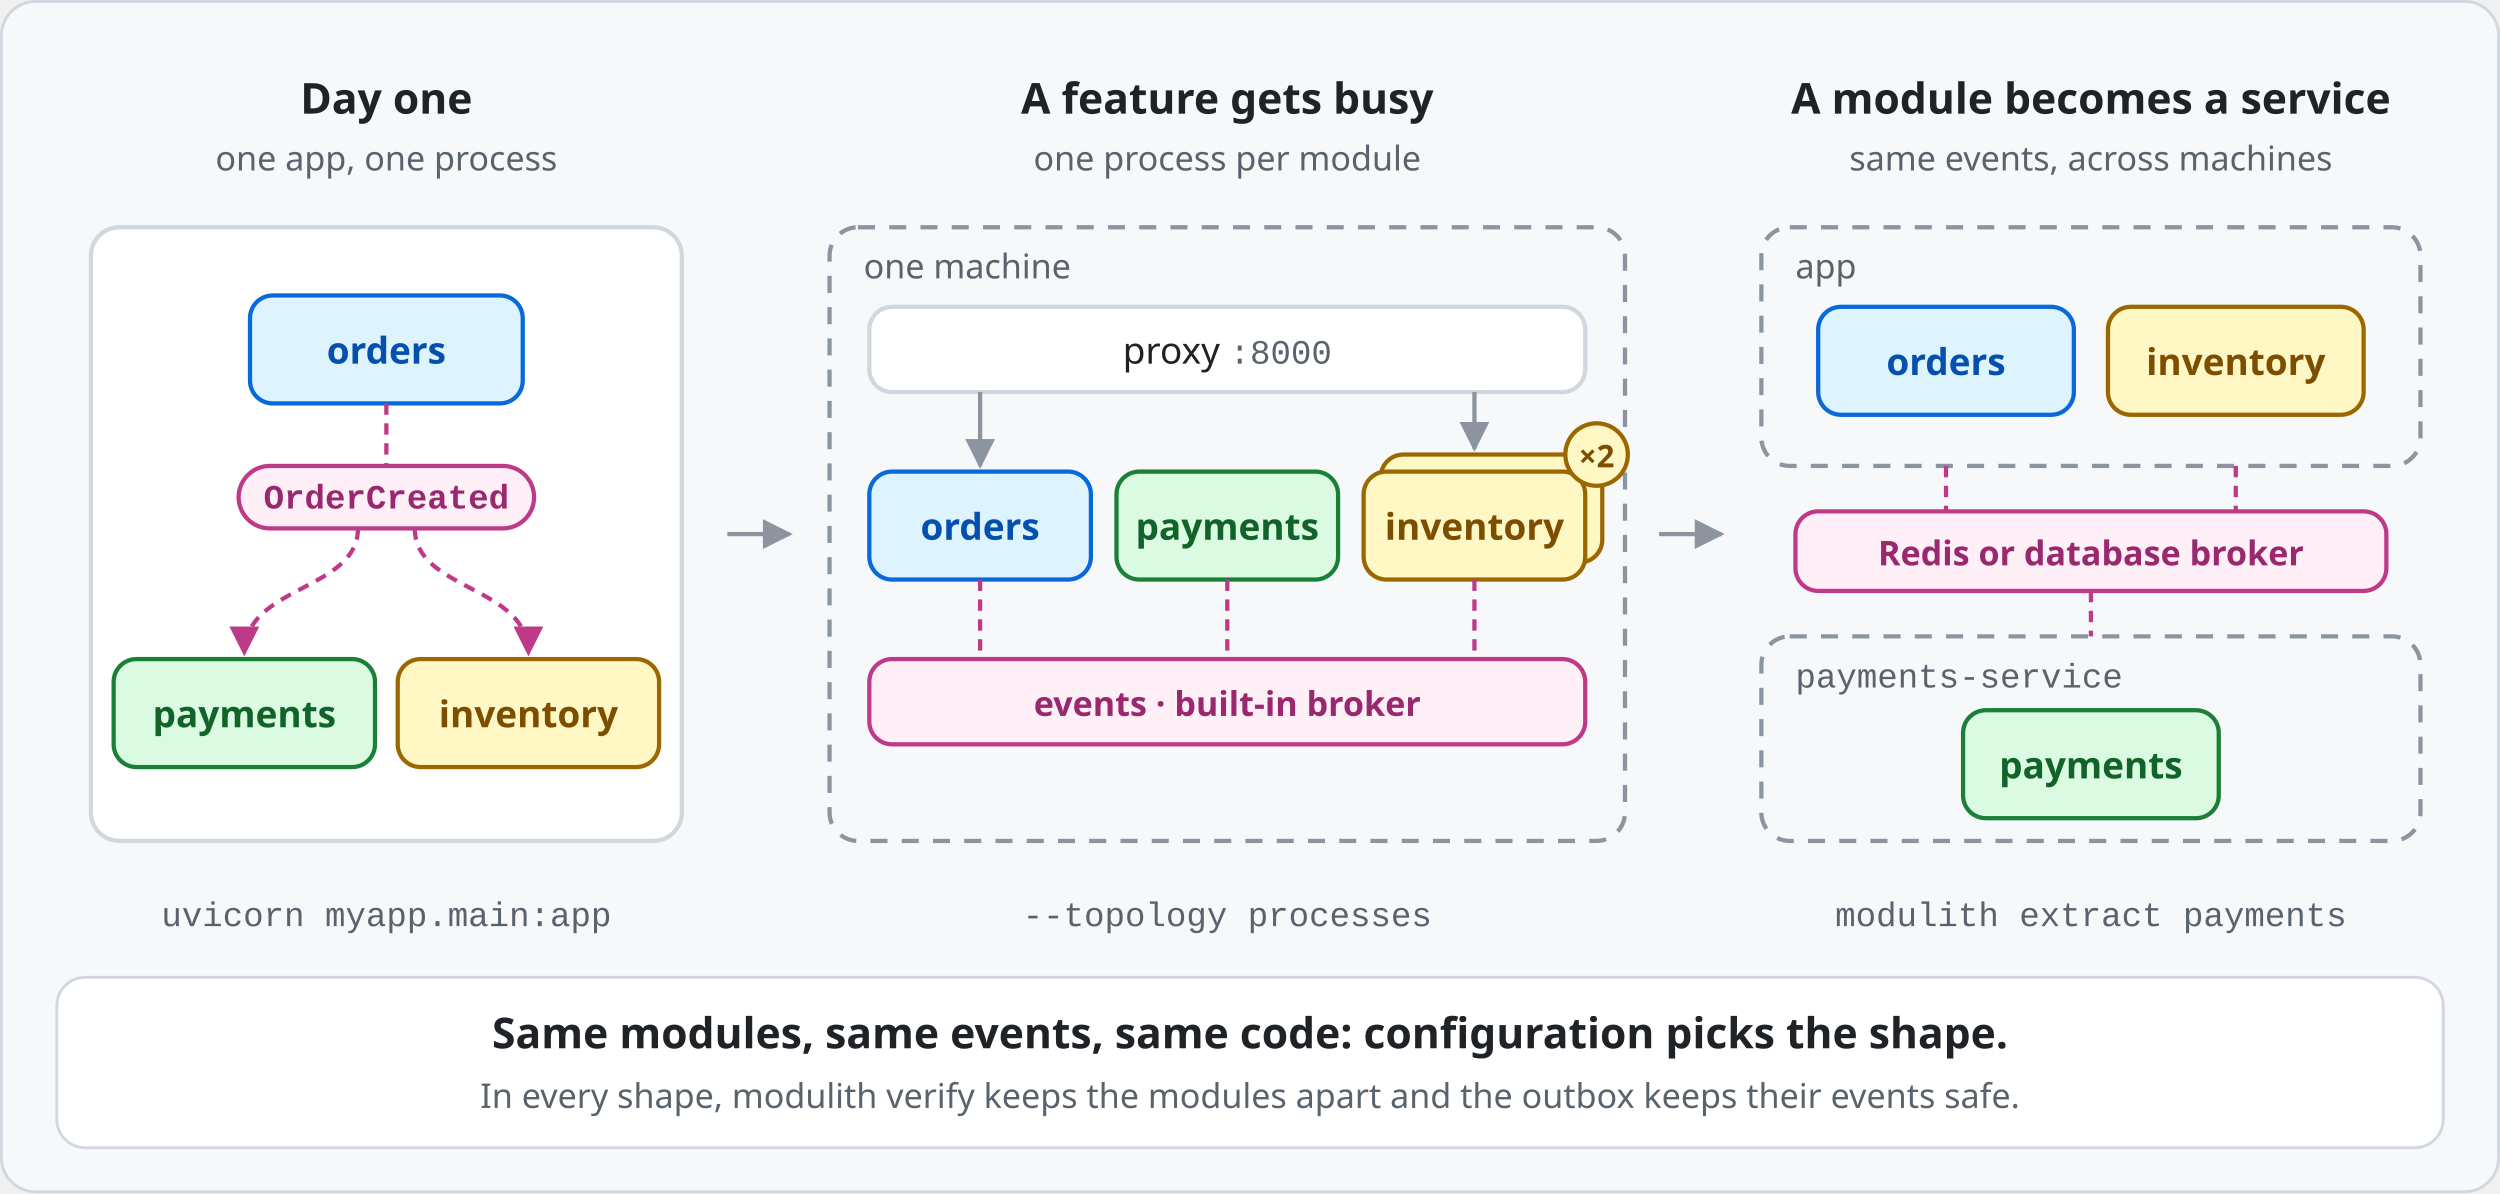
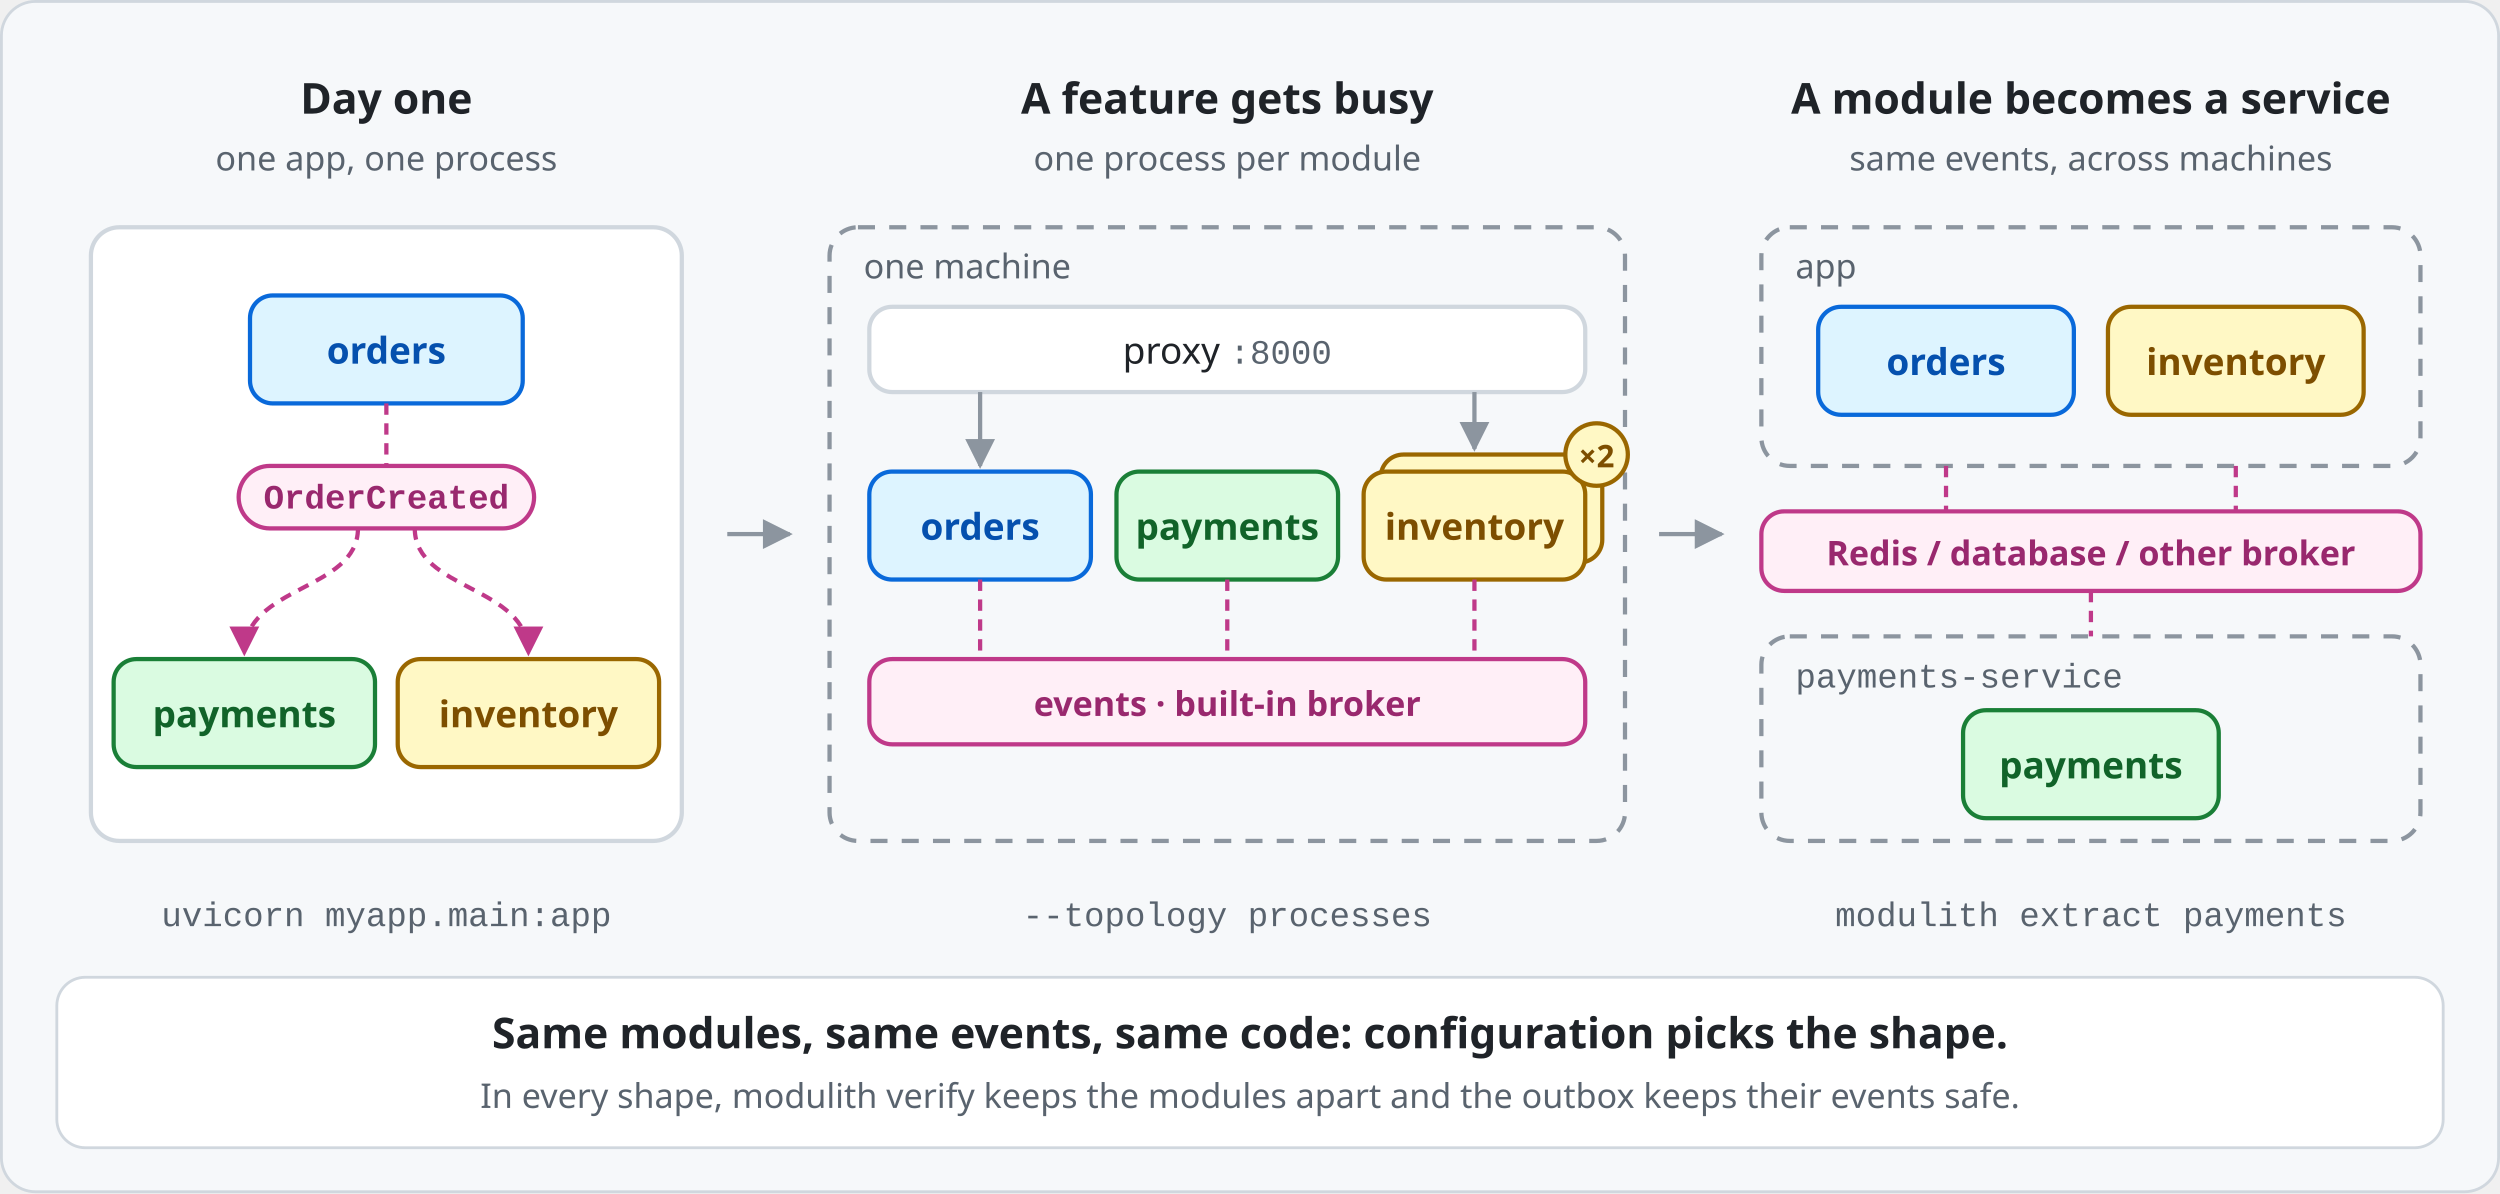
<svg xmlns="http://www.w3.org/2000/svg" width="880" height="420" viewBox="0 0 880 420" role="img" aria-labelledby="growth-title growth-desc">
  <style>
.card{fill:#f6f8fa;stroke:#d0d7de}
.box{fill:#ffffff;stroke:#d0d7de;stroke-width:1.5}
.machine{fill:none;stroke:#8c959f;stroke-width:1.5;stroke-dasharray:6 5}
.h{font:600 15px -apple-system,BlinkMacSystemFont,"Segoe UI","Noto Sans",Helvetica,Arial,sans-serif;fill:#1f2328}
.t{font:500 13px -apple-system,BlinkMacSystemFont,"Segoe UI","Noto Sans",Helvetica,Arial,sans-serif;fill:#1f2328}
.s{font:400 12px -apple-system,BlinkMacSystemFont,"Segoe UI","Noto Sans",Helvetica,Arial,sans-serif;fill:#59636e}
.c{font:500 12px ui-monospace,SFMono-Regular,"SF Mono",Menlo,Consolas,"Liberation Mono",monospace;fill:#59636e}
.m{font:600 13px -apple-system,BlinkMacSystemFont,"Segoe UI","Noto Sans",Helvetica,Arial,sans-serif}
.orders{fill:#ddf4ff;stroke:#0969da;stroke-width:1.5}.orders-t{fill:#0550ae}
.payments{fill:#dafbe1;stroke:#1a7f37;stroke-width:1.5}.payments-t{fill:#116329}
.inventory{fill:#fff8c5;stroke:#9a6700;stroke-width:1.5}.inventory-t{fill:#7d4e00}
.bus{fill:#ffeff7;stroke:#bf3989;stroke-width:1.5}
.bus-t{font:600 12px -apple-system,BlinkMacSystemFont,"Segoe UI","Noto Sans",Helvetica,Arial,sans-serif;fill:#99286e}
.ev-t{font:600 12px ui-monospace,SFMono-Regular,"SF Mono",Menlo,Consolas,"Liberation Mono",monospace;fill:#99286e}
.ev{fill:none;stroke:#bf3989;stroke-width:1.5;stroke-dasharray:4 3}
.evhead{fill:#bf3989}
.wire{fill:none;stroke:#8c959f;stroke-width:1.5}
.head{fill:#8c959f}
.band{fill:#ffffff;stroke:#d0d7de}
@media (prefers-color-scheme:dark){
.card{fill:#161b22;stroke:#30363d}
.box,.band{fill:#0d1117;stroke:#3d444d}
.machine{stroke:#656c76}
.h,.t{fill:#e6edf3}
.s,.c{fill:#9198a1}
.orders{fill:#172b45;stroke:#4493f8}.orders-t{fill:#79c0ff}
.payments{fill:#17311f;stroke:#3fb950}.payments-t{fill:#7ee787}
.inventory{fill:#33290f;stroke:#d29922}.inventory-t{fill:#e3b341}
.bus{fill:#36192b;stroke:#db61a2}.bus-t,.ev-t{fill:#ff9bce}
.ev{stroke:#db61a2}.evhead{fill:#db61a2}
.wire{stroke:#656c76}.head{fill:#656c76}
}
</style>
  <defs>
    <marker id="growth-head" viewBox="0 0 10 10" refX="9" refY="5" markerWidth="7" markerHeight="7" orient="auto-start-reverse">
      <path class="head" d="M0,0 L10,5 L0,10 z" />
    </marker>
    <marker id="growth-evhead" viewBox="0 0 10 10" refX="9" refY="5" markerWidth="7" markerHeight="7" orient="auto-start-reverse">
      <path class="evhead" d="M0,0 L10,5 L0,10 z" />
    </marker>
  </defs>
  <rect class="card" x="0.5" y="0.5" width="879" height="419" rx="12" />
  <text class="h" x="136" y="40" text-anchor="middle">Day one</text>
  <text class="s" x="136" y="60" text-anchor="middle">one app, one process</text>
  <rect class="box" x="32" y="80" width="208" height="216" rx="10" />
  <rect class="orders" x="88" y="104" width="96" height="38" rx="8" />
  <text class="m orders-t" x="136" y="128" text-anchor="middle">orders</text>
  <path class="ev" d="M136 142 V164" />
  <rect class="bus" x="84" y="164" width="104" height="22" rx="11" />
  <text class="ev-t" x="136" y="179" text-anchor="middle">OrderCreated</text>
  <path class="ev" d="M126 186 C126 208 86 206 86 230" marker-end="url(#growth-evhead)" />
  <path class="ev" d="M146 186 C146 208 186 206 186 230" marker-end="url(#growth-evhead)" />
  <rect class="payments" x="40" y="232" width="92" height="38" rx="8" />
  <text class="m payments-t" x="86" y="256" text-anchor="middle">payments</text>
  <rect class="inventory" x="140" y="232" width="92" height="38" rx="8" />
  <text class="m inventory-t" x="186" y="256" text-anchor="middle">inventory</text>
  <text class="c" x="136" y="326" text-anchor="middle">uvicorn myapp.main:app</text>
  <path class="wire" d="M256 188 H278" marker-end="url(#growth-head)" />
  <text class="h" x="432" y="40" text-anchor="middle">A feature gets busy</text>
  <text class="s" x="432" y="60" text-anchor="middle">one process per module</text>
  <rect class="machine" x="292" y="80" width="280" height="216" rx="10" />
  <text class="s" x="304" y="98">one machine</text>
  <rect class="box" x="306" y="108" width="252" height="30" rx="8" />
  <text class="t" x="432" y="128" text-anchor="middle">proxy <tspan class="c">:8000</tspan>
  </text>
  <path class="wire" d="M345 138 V164" marker-end="url(#growth-head)" />
  <path class="wire" d="M519 138 V158" marker-end="url(#growth-head)" />
  <rect class="orders" x="306" y="166" width="78" height="38" rx="8" />
  <text class="m orders-t" x="345" y="190" text-anchor="middle">orders</text>
  <rect class="payments" x="393" y="166" width="78" height="38" rx="8" />
  <text class="m payments-t" x="432" y="190" text-anchor="middle">payments</text>
  <rect class="inventory" x="486" y="160" width="78" height="38" rx="8" />
  <rect class="inventory" x="480" y="166" width="78" height="38" rx="8" />
  <text class="m inventory-t" x="519" y="190" text-anchor="middle">inventory</text>
  <circle class="inventory" cx="562" cy="160" r="11" />
  <text class="m inventory-t" x="562" y="164.5" text-anchor="middle" style="font-size:11px">×2</text>
  <path class="ev" d="M345 204 V232" />
  <path class="ev" d="M432 204 V232" />
  <path class="ev" d="M519 204 V232" />
  <rect class="bus" x="306" y="232" width="252" height="30" rx="8" />
  <text class="bus-t" x="432" y="252" text-anchor="middle">events · built-in broker</text>
  <text class="c" x="432" y="326" text-anchor="middle">--topology processes</text>
  <path class="wire" d="M584 188 H606" marker-end="url(#growth-head)" />
  <text class="h" x="736" y="40" text-anchor="middle">A module becomes a service</text>
  <text class="s" x="736" y="60" text-anchor="middle">same events, across machines</text>
  <rect class="machine" x="620" y="80" width="232" height="84" rx="10" />
  <text class="s" x="632" y="98">app</text>
  <rect class="orders" x="640" y="108" width="90" height="38" rx="8" />
  <text class="m orders-t" x="685" y="132" text-anchor="middle">orders</text>
  <rect class="inventory" x="742" y="108" width="90" height="38" rx="8" />
  <text class="m inventory-t" x="787" y="132" text-anchor="middle">inventory</text>
  <path class="ev" d="M685 164 V180" />
  <path class="ev" d="M787 164 V180" />
-   <rect class="bus" x="632" y="180" width="208" height="28" rx="8" />
-   <text class="bus-t" x="736" y="199" text-anchor="middle">Redis or database broker</text>
+   <rect class="bus" x="620" y="180" width="232" height="28" rx="8" />
+   <text class="bus-t" x="736" y="199" text-anchor="middle">Redis / database / other broker</text>
  <path class="ev" d="M736 208 V224" />
  <rect class="machine" x="620" y="224" width="232" height="72" rx="10" />
  <text class="c" x="632" y="242">payments-service</text>
  <rect class="payments" x="691" y="250" width="90" height="38" rx="8" />
  <text class="m payments-t" x="736" y="274" text-anchor="middle">payments</text>
  <text class="c" x="736" y="326" text-anchor="middle">modulith extract payments</text>
  <rect class="band" x="20" y="344" width="840" height="60" rx="10" />
  <text class="h" x="440" y="369" text-anchor="middle">Same modules, same events, same code: configuration picks the shape.</text>
  <text class="s" x="440" y="390" text-anchor="middle">In every shape, modulith verify keeps the modules apart and the outbox keeps their events safe.</text>
</svg>
